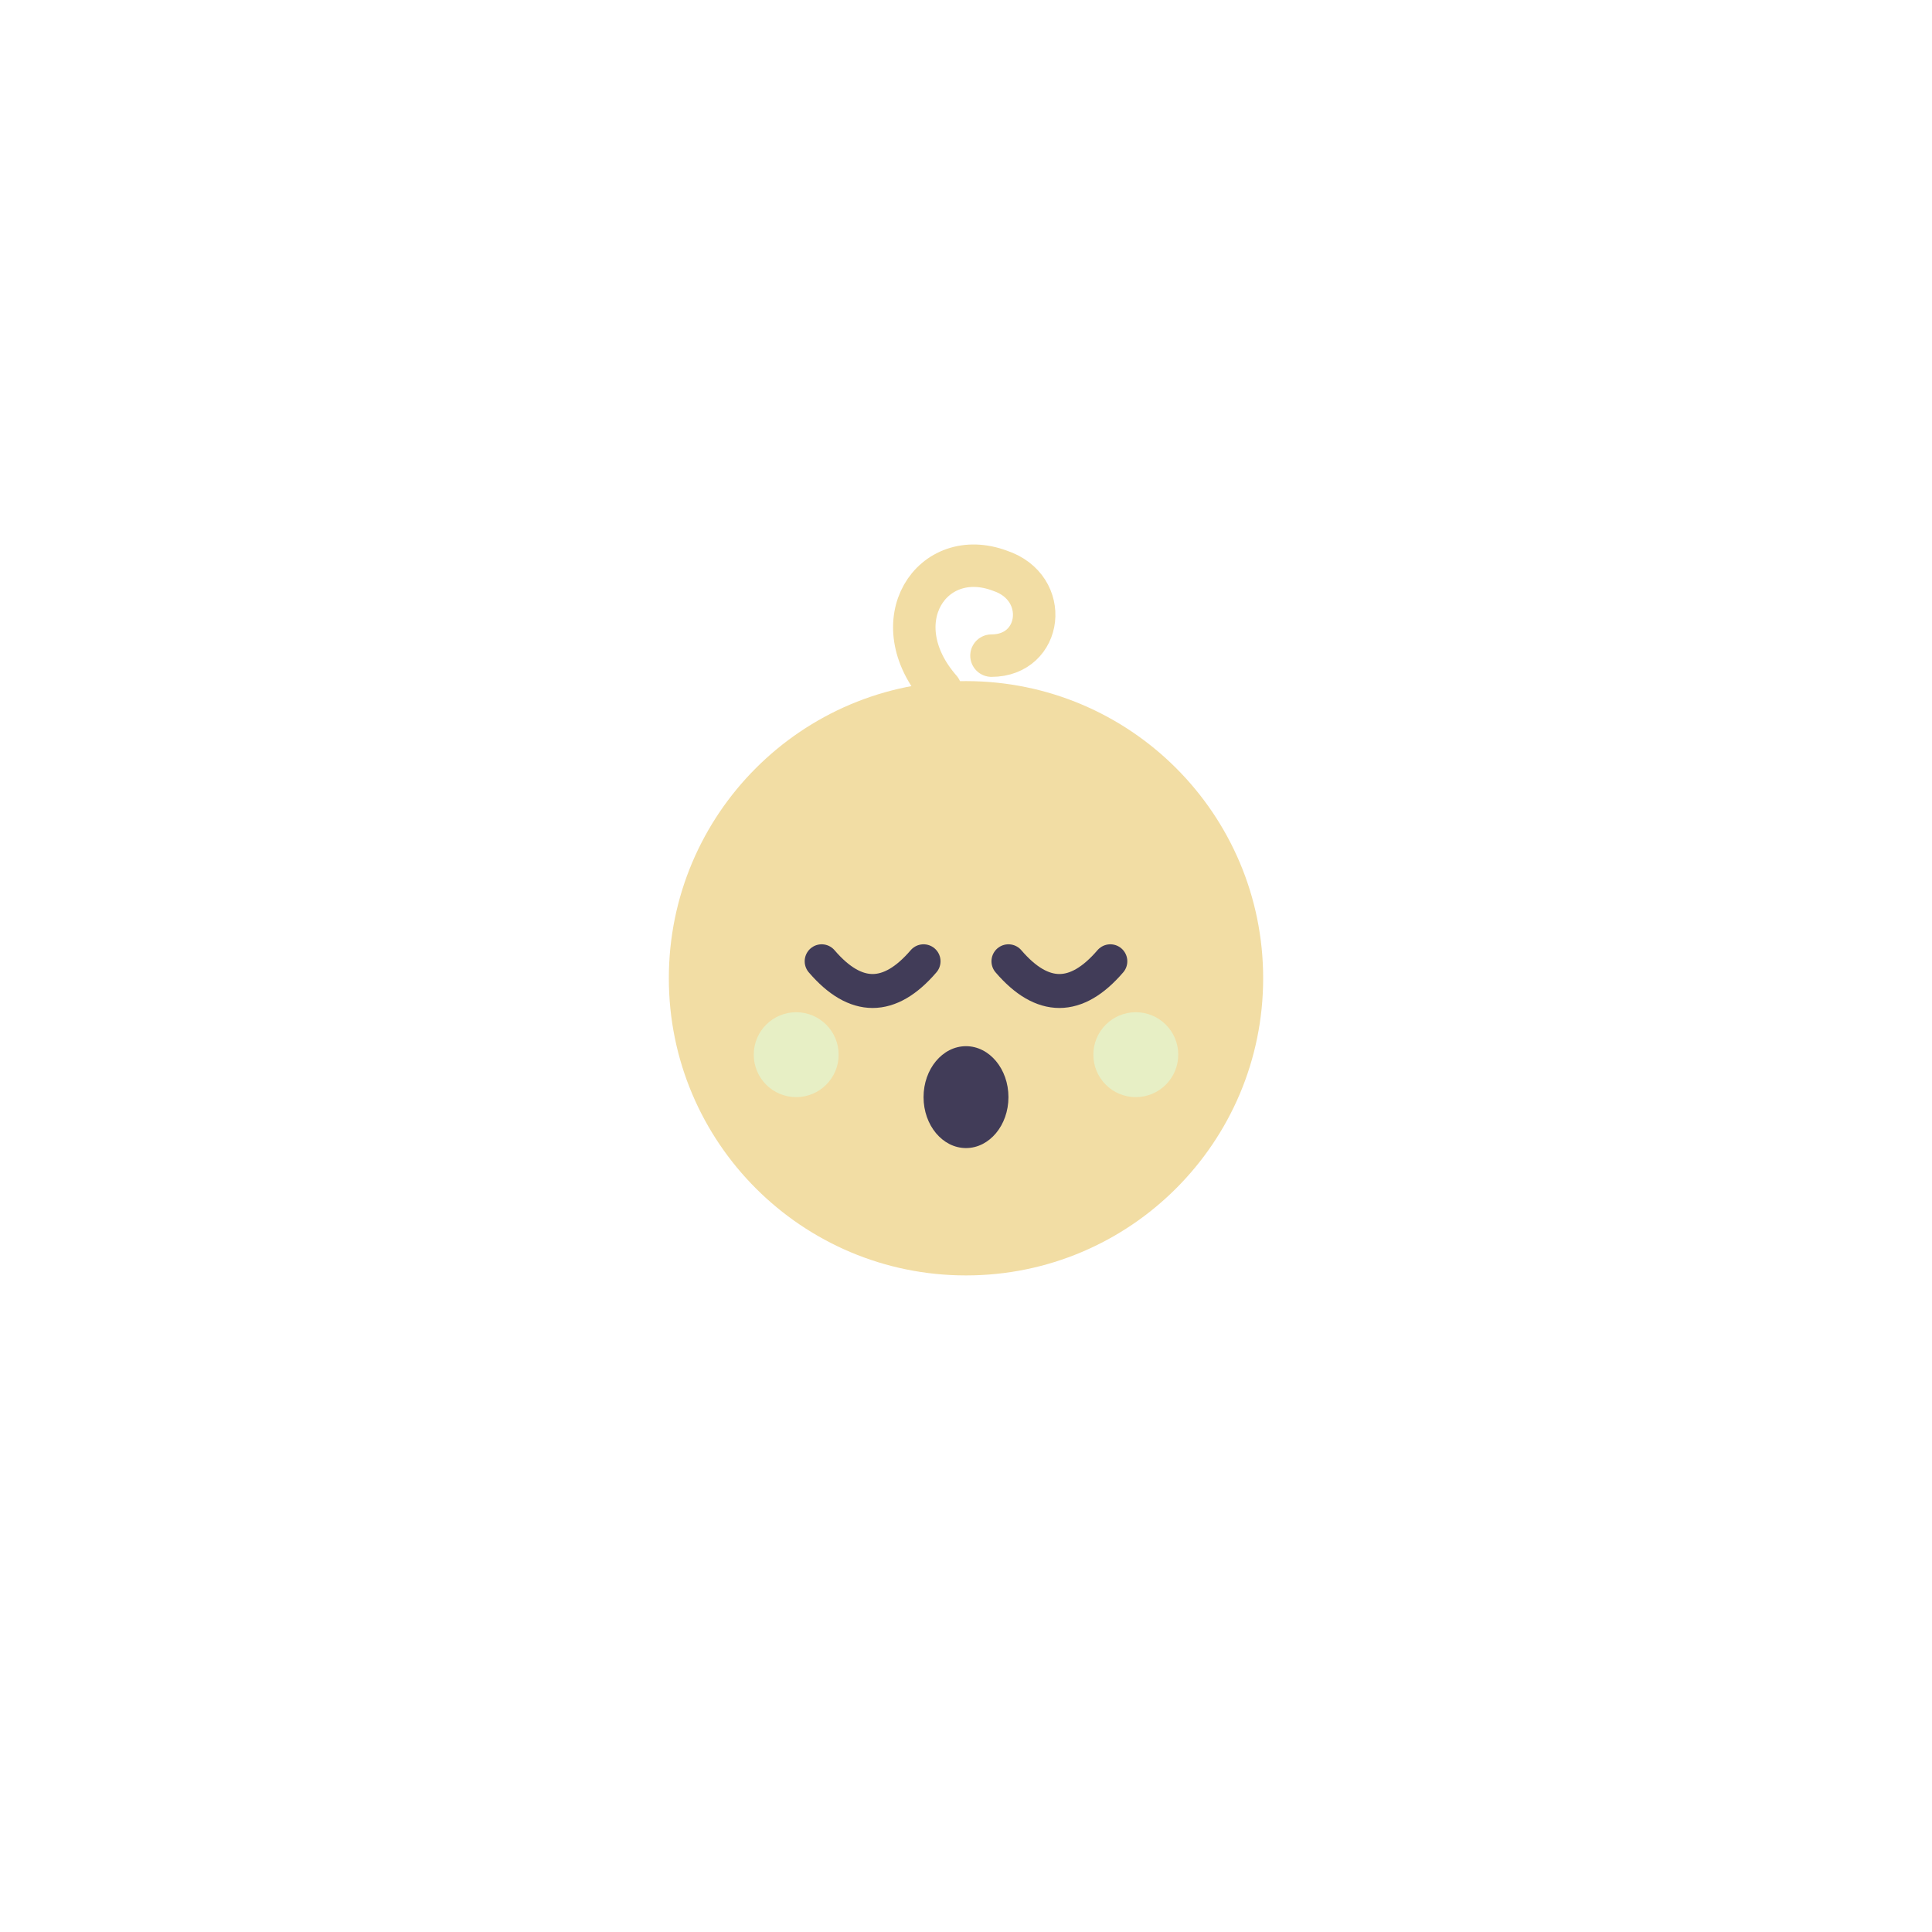
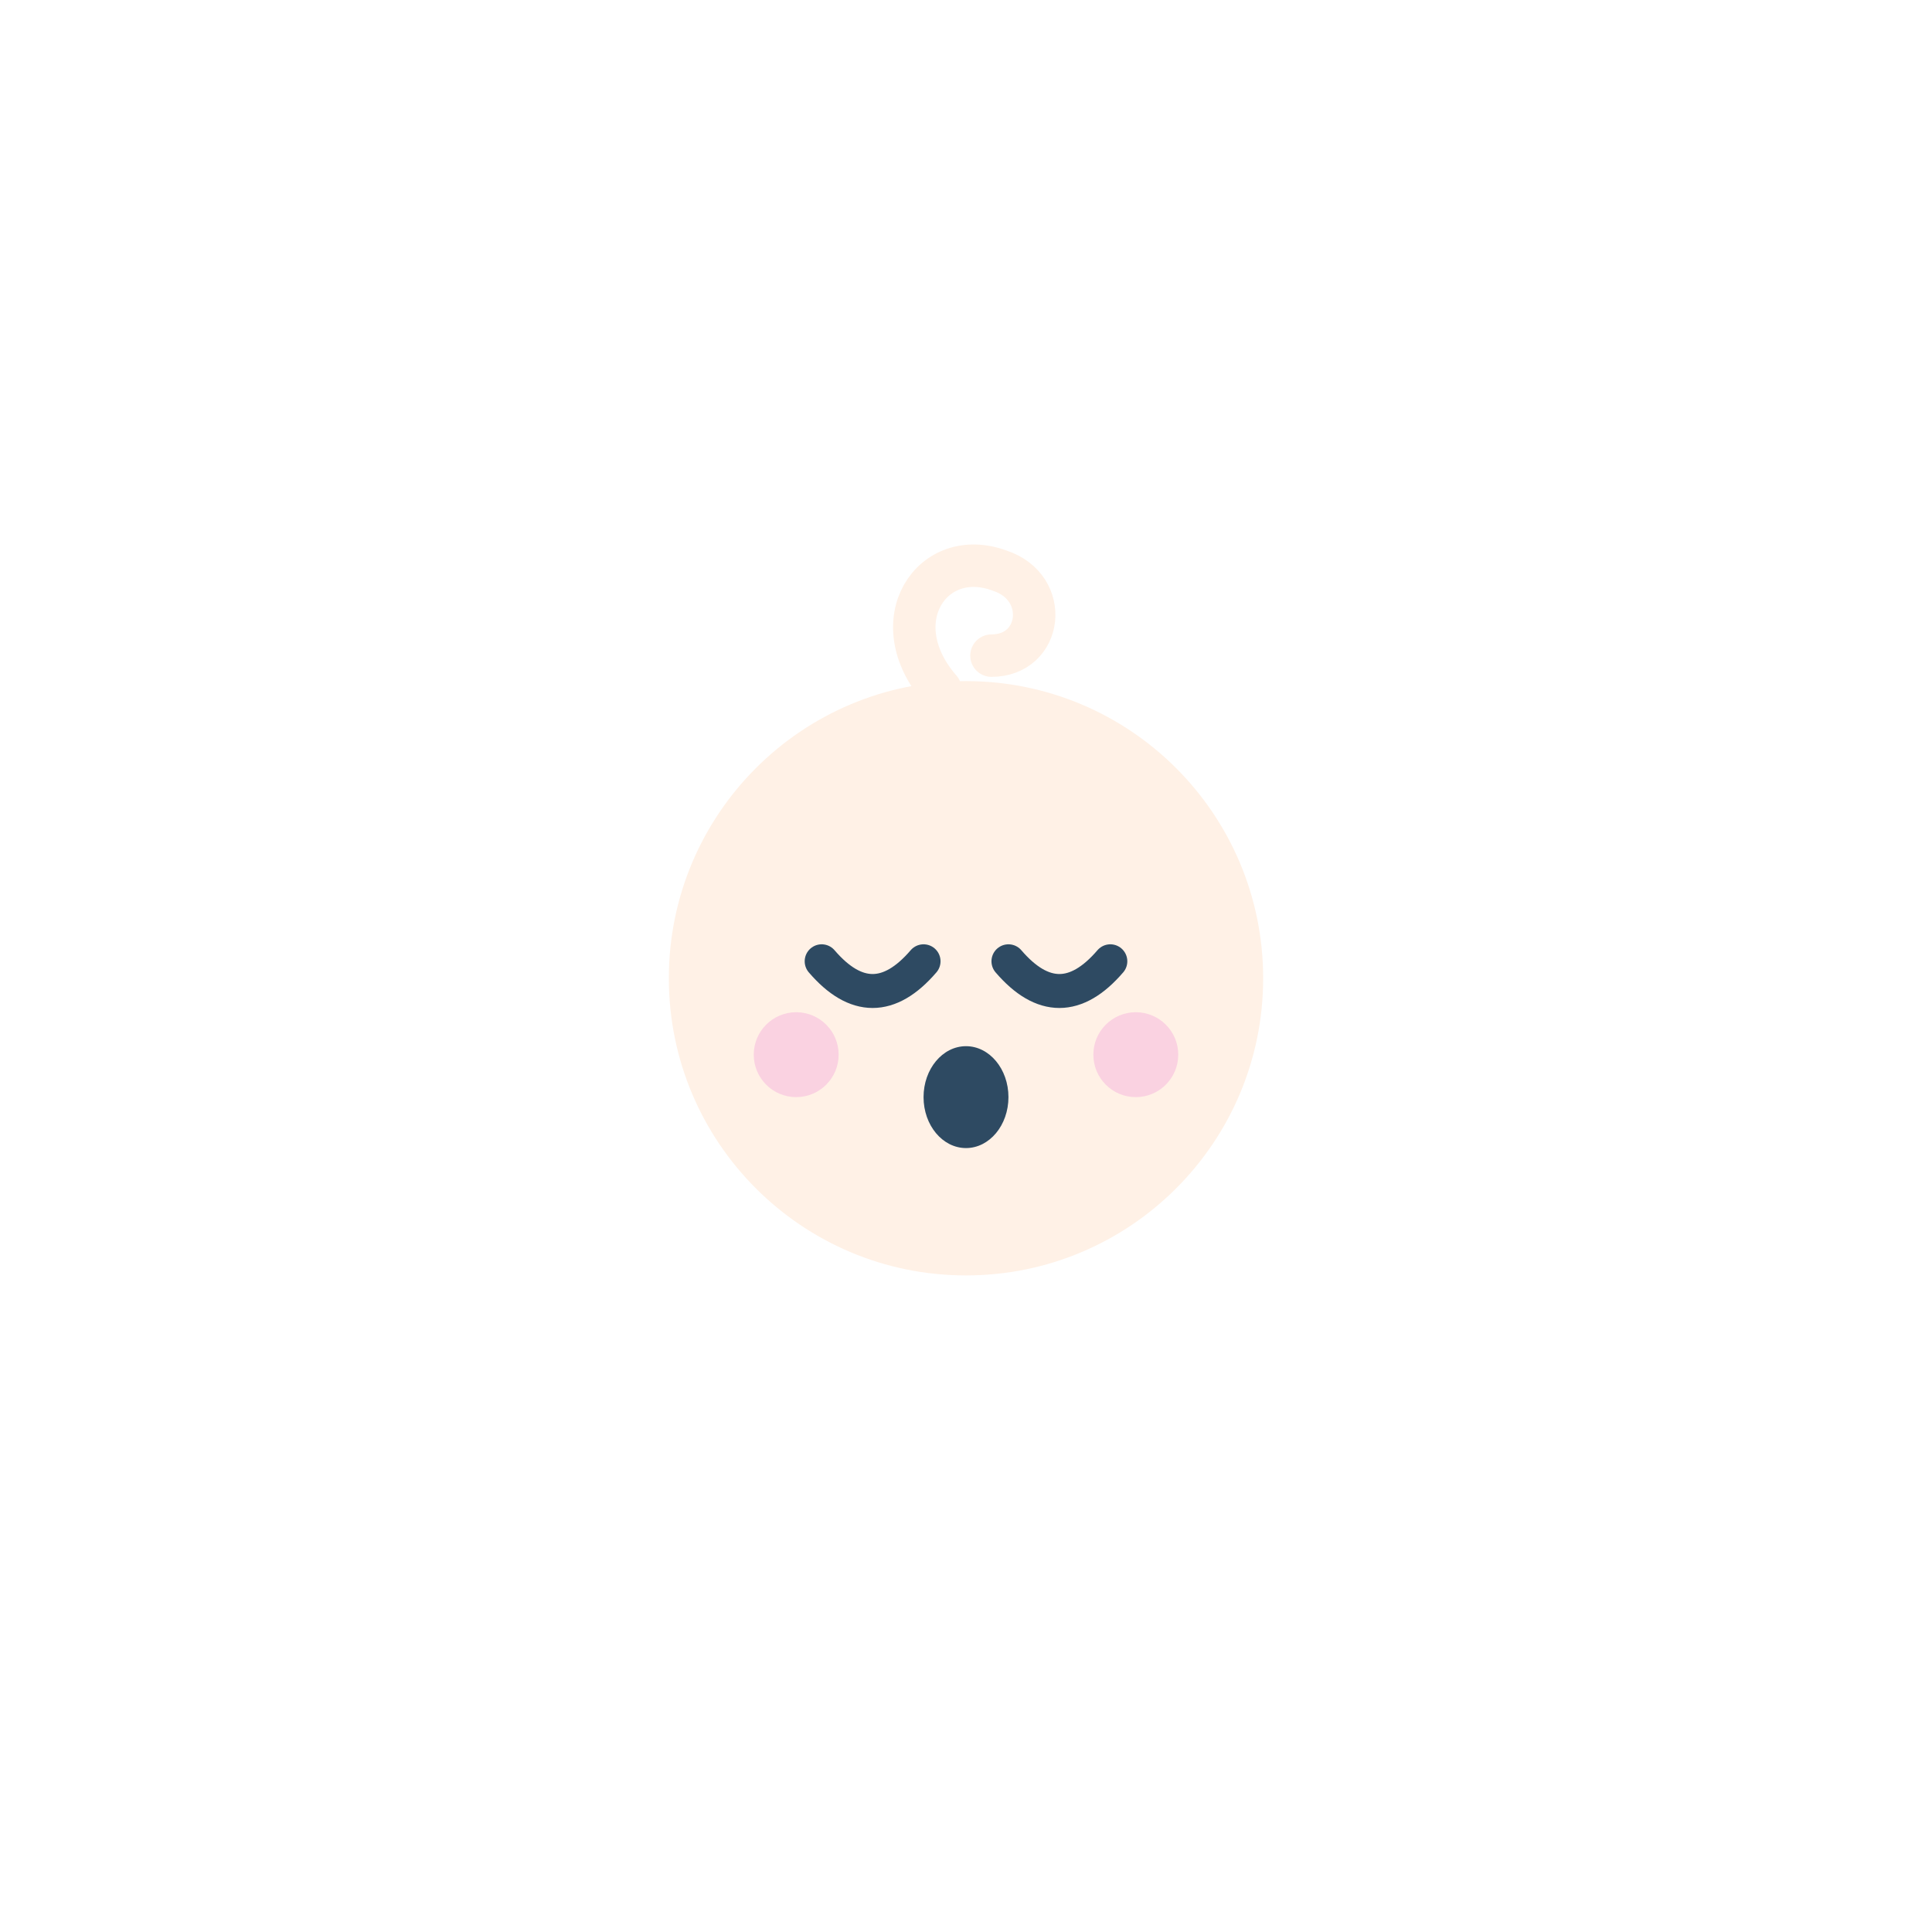
<svg xmlns="http://www.w3.org/2000/svg" viewBox="0 0 1024 1024" width="1024" height="1024">
  <g transform="translate(287 262) scale(4.5)">
-     <path d="M47 23C40 15 46 6 54 9C60 11 59 19 53 19" fill="none" stroke="#F2DDA4" stroke-width="5" stroke-linecap="round" />
-     <circle cx="50" cy="57" r="35" fill="#F2DDA4" />
-     <path d="M33 55Q39 62 45 55M55 55Q61 62 67 55" fill="none" stroke="#413C58" stroke-width="4" stroke-linecap="round" />
-     <ellipse cx="50" cy="71" rx="5" ry="6" fill="#413C58" />
-     <circle cx="30" cy="66" r="5" fill="#E7EFC5" />
-     <circle cx="70" cy="66" r="5" fill="#E7EFC5" />
+     <path d="M47 23C40 15 46 6 54 9C60 11 59 19 53 19" fill="none" stroke="#FFF1E6" stroke-width="5" stroke-linecap="round" />
+     <circle cx="50" cy="57" r="35" fill="#FFF1E6" />
+     <path d="M33 55Q39 62 45 55M55 55Q61 62 67 55" fill="none" stroke="#2E4A62" stroke-width="4" stroke-linecap="round" />
+     <ellipse cx="50" cy="71" rx="5" ry="6" fill="#2E4A62" />
+     <circle cx="30" cy="66" r="5" fill="#FAD2E1" />
+     <circle cx="70" cy="66" r="5" fill="#FAD2E1" />
  </g>
</svg>
